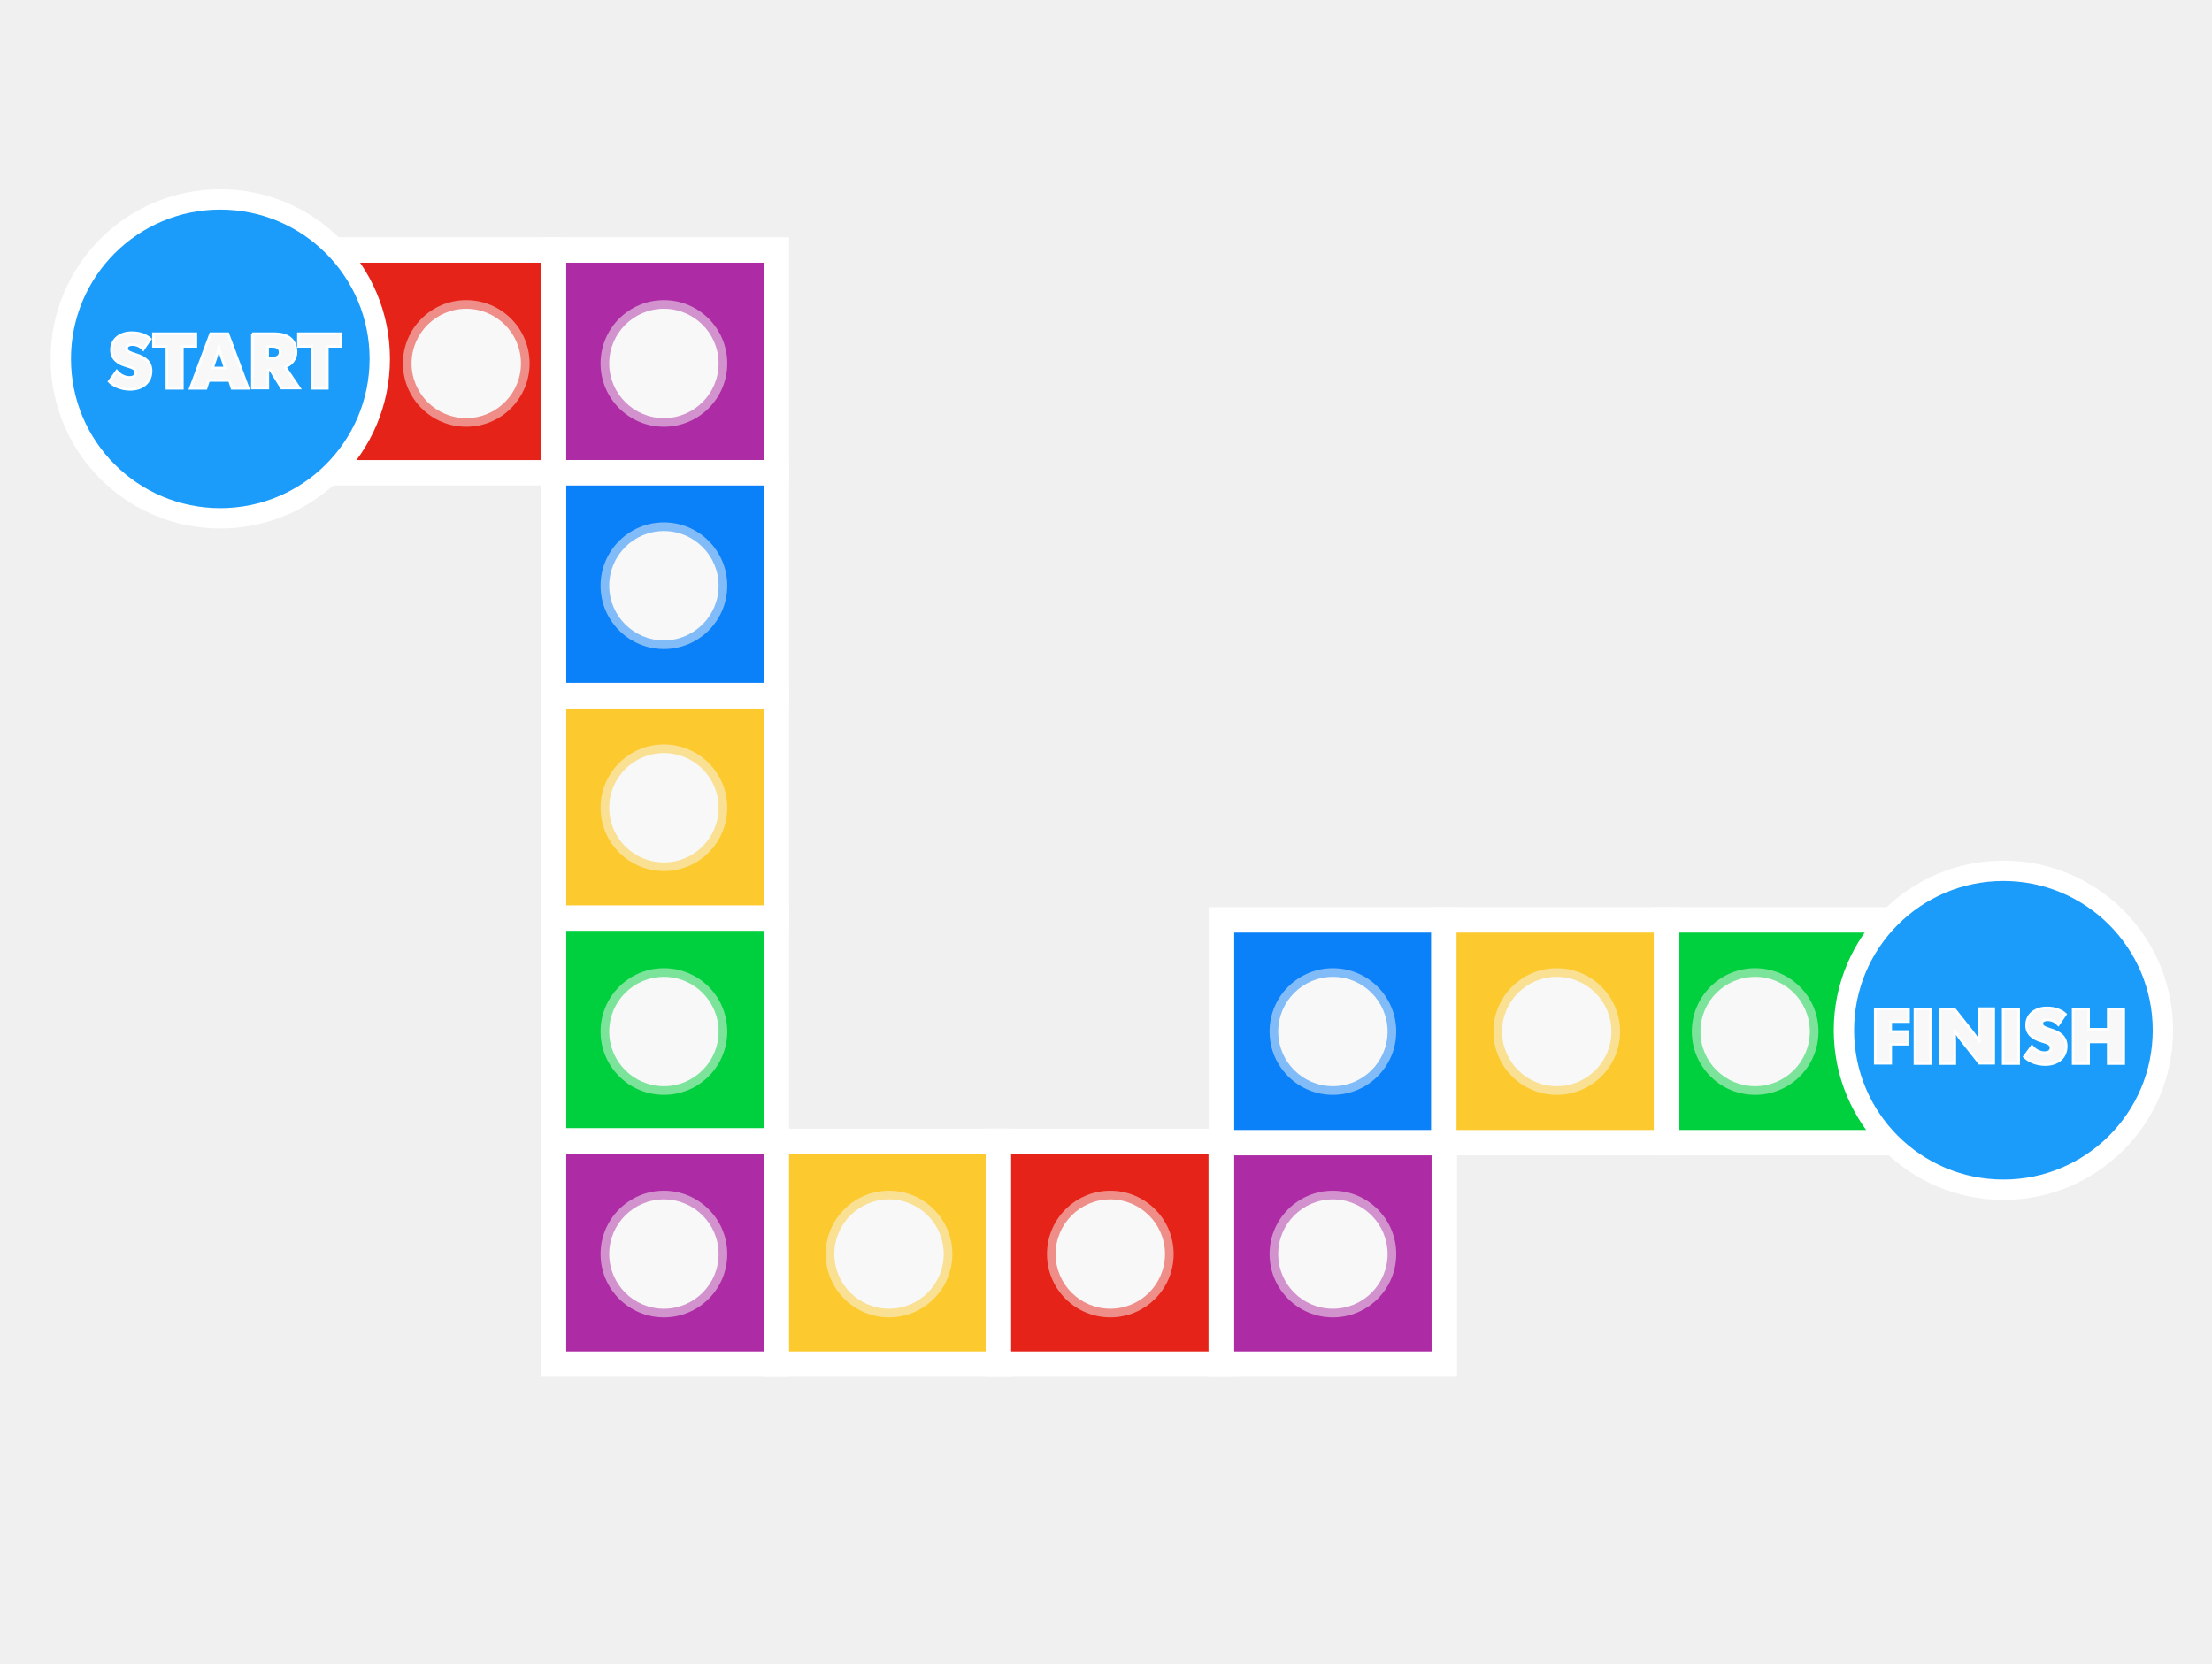
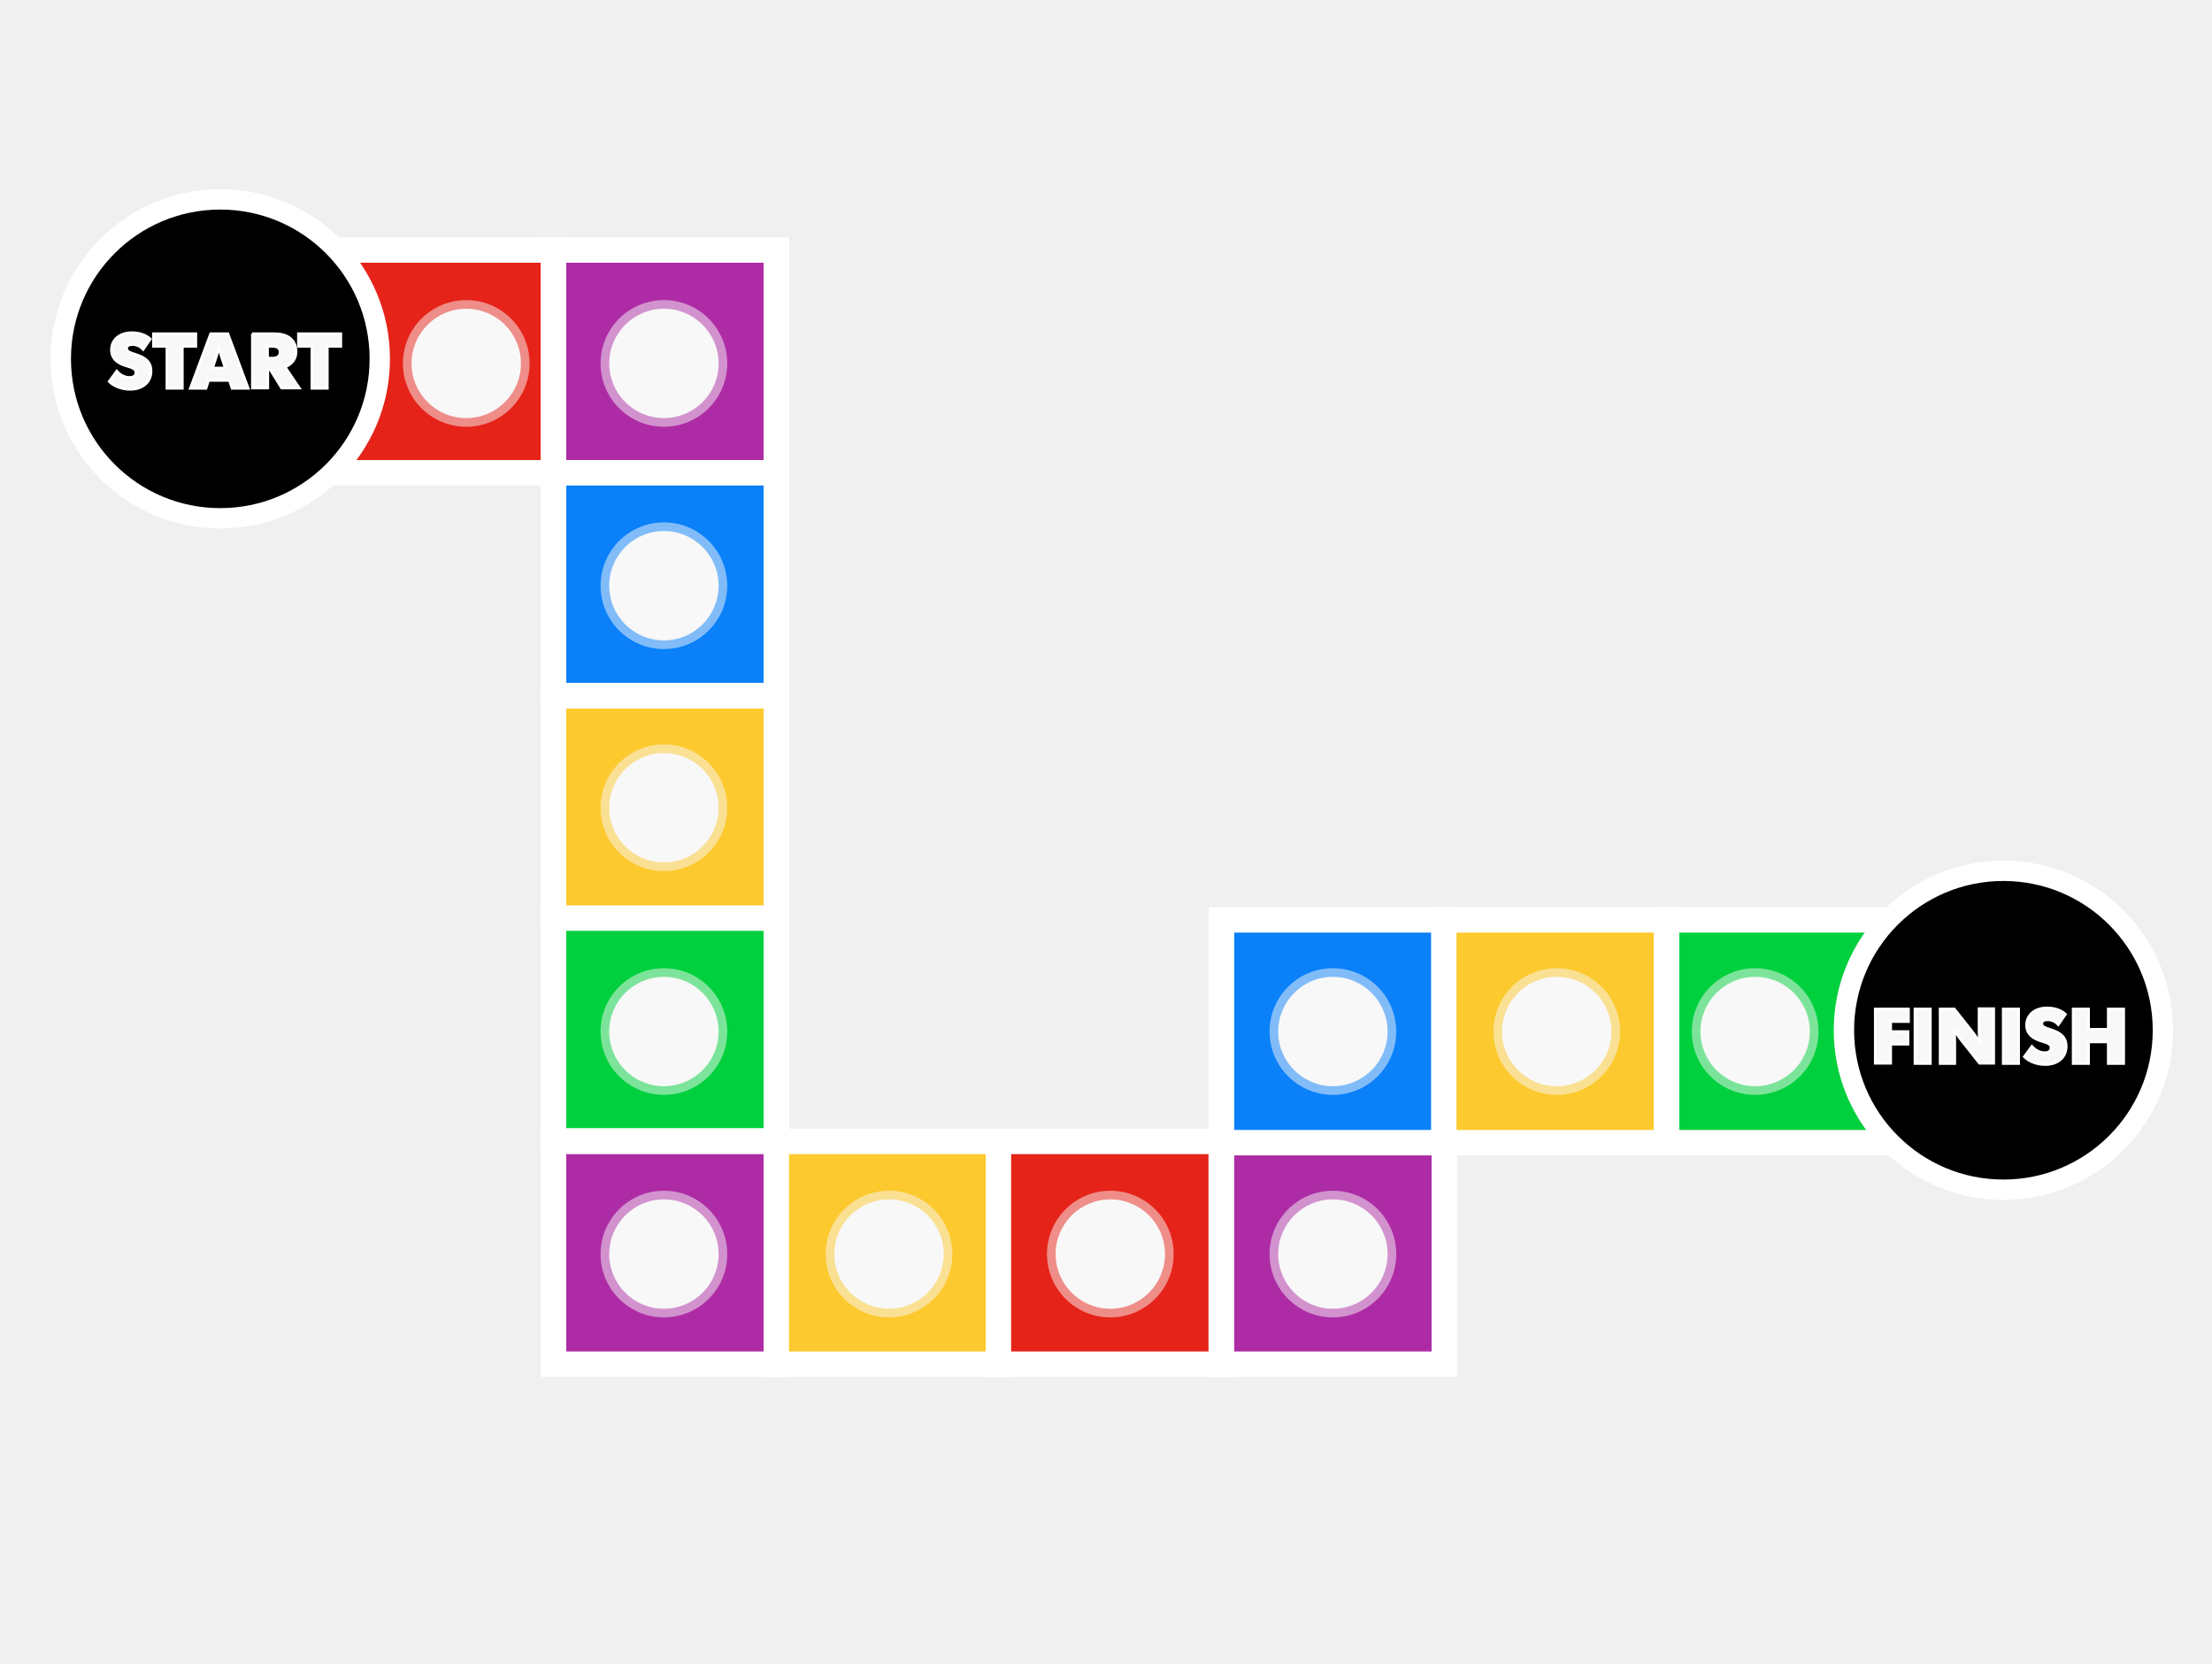
<svg xmlns="http://www.w3.org/2000/svg" version="1.1" x="0px" y="0px" viewBox="0 0 869.6 654.1" enable-background="new 0 0 869.6 654.1" xml:space="preserve">
  <g id="color_dots">
</g>
  <g id="pointer_box">
</g>
  <g id="Banner_colors">
</g>
  <g id="Text">
    <g>
      <rect x="130" y="98.3" fill="#E62319" stroke="#FFFFFF" stroke-width="10" width="87.6" height="87.6" />
      <rect x="217.6" y="98.3" fill="#AD2CA5" stroke="#FFFFFF" stroke-width="10" stroke-miterlimit="10" width="87.6" height="87.6" />
      <rect x="217.6" y="185.9" fill="#0A80F9" stroke="#FFFFFF" stroke-width="10" stroke-miterlimit="10" width="87.6" height="87.6" />
      <rect x="217.6" y="273.6" fill="#FCC92E" stroke="#FFFFFF" stroke-width="10" width="87.6" height="87.6" />
      <rect x="217.6" y="361" fill="#00D03D" stroke="#FFFFFF" stroke-width="10" stroke-miterlimit="10" width="87.6" height="87.6" />
      <rect x="217.6" y="448.8" fill="#ad2ca5" stroke="#FFFFFF" stroke-width="10" stroke-miterlimit="10" width="87.6" height="87.6" />
      <rect x="305.2" y="448.8" fill="#fcc92e" stroke="#FFFFFF" stroke-width="10" stroke-miterlimit="10" width="87.6" height="87.6" />
      <rect x="392.5" y="448.8" fill="#E62319" stroke="#FFFFFF" stroke-width="10" width="87.6" height="87.6" />
      <rect x="480.2" y="448.8" fill="#AD2CA5" stroke="#FFFFFF" stroke-width="10" stroke-miterlimit="10" width="87.6" height="87.6" />
      <rect x="480.2" y="361.7" fill="#0A80F9" stroke="#FFFFFF" stroke-width="10" stroke-miterlimit="10" width="87.6" height="87.6" />
      <rect x="567.6" y="361.7" fill="#FCC92E" stroke="#FFFFFF" stroke-width="10" width="87.6" height="87.6" />
      <rect x="655.2" y="361.7" fill="#00D03D" stroke="#FFFFFF" stroke-width="10" stroke-miterlimit="10" width="87.6" height="87.6" />
-       <circle fill="#1B9CFA" stroke="#FFFFFF" stroke-width="8" stroke-miterlimit="10" cx="86.6" cy="141.1" r="62.7" />
-       <circle fill="#1B9CFA" stroke="#FFFFFF" stroke-width="8" stroke-miterlimit="10" cx="787.6" cy="405.1" r="62.7" />
+       <circle stroke="#FFFFFF" stroke-width="8" stroke-miterlimit="10" cx="86.6" cy="141.1" r="62.7" />
+       <circle stroke="#FFFFFF" stroke-width="8" stroke-miterlimit="10" cx="787.6" cy="405.1" r="62.7" />
      <g>
        <path fill="#F8F8F8" stroke="#FFFFFF" stroke-miterlimit="10" d="M42.9,150l3-4.1c1.1,1.3,2.9,2.5,5,2.5c1.6,0,2.5-0.7,2.5-1.9     c0-1.5-1.4-1.9-3.7-2.6c-3.1-0.9-5.9-2.6-5.9-6.3c0-4.1,3.3-6.8,8-6.8c3.3,0,5.7,1,7.3,2.5l-2.8,4.1c-0.9-1-2.4-1.9-4.2-1.9     c-1.6,0-2.3,0.6-2.3,1.5c0,1.3,1.6,1.7,3.4,2.3c3.5,1.1,6.2,2.7,6.2,6.6c0,4.1-3,7.2-8.3,7.2C47.3,153.1,44.2,151.4,42.9,150z" />
        <path fill="#F8F8F8" stroke="#FFFFFF" stroke-miterlimit="10" d="M65.6,136.2h-5.3v-5H77v5h-5.3v16.5h-6.1V136.2z" />
        <path fill="#F8F8F8" stroke="#FFFFFF" stroke-miterlimit="10" d="M82.8,131.2h6.8l8,21.5h-6.4l-1-3.1H82l-1,3.1h-6.2L82.8,131.2z      M88.5,144.7l-1.7-5.2c-0.3-1-0.6-2.3-0.7-3.2H86c-0.1,0.9-0.4,2.2-0.7,3.2l-1.7,5.2H88.5z" />
        <path fill="#F8F8F8" stroke="#FFFFFF" stroke-miterlimit="10" d="M99.1,131.2h8.9c4.6,0,8.4,2,8.4,7.2c0,2.5-1.4,4.7-4.3,5.9     l5.6,8.3h-7l-4.5-7.3h-0.9v7.3h-6.1V131.2z M107,140.8c2,0,3.1-0.8,3.1-2.3s-1-2.3-3.1-2.3h-1.8v4.6H107z" />
        <path fill="#F8F8F8" stroke="#FFFFFF" stroke-miterlimit="10" d="M122.6,136.2h-5.3v-5h16.7v5h-5.3v16.5h-6.1V136.2z" />
      </g>
      <g>
        <path fill="#F8F8F8" stroke="#FFFFFF" stroke-miterlimit="10" d="M737.2,396.7h13.1v5h-7v3.9h6.8v5h-6.8v7.5h-6.1V396.7z" />
        <path fill="#F8F8F8" stroke="#FFFFFF" stroke-miterlimit="10" d="M752.8,396.7h6.1v21.5h-6.1V396.7z" />
        <path fill="#F8F8F8" stroke="#FFFFFF" stroke-miterlimit="10" d="M762.7,396.7h5.6l7.2,9.1c1.1,1.4,2.1,3,2.6,3.9l0.1-0.1     c-0.1-1-0.2-2.8-0.2-4.6v-8.4h5.8v21.5h-5.6l-7.2-9.1c-1.1-1.4-2.1-3-2.6-3.9l-0.1,0.1c0.1,1,0.2,2.8,0.2,4.6v8.4h-5.8V396.7z" />
        <path fill="#F8F8F8" stroke="#FFFFFF" stroke-miterlimit="10" d="M787.5,396.7h6.1v21.5h-6.1V396.7z" />
        <path fill="#F8F8F8" stroke="#FFFFFF" stroke-miterlimit="10" d="M795.8,415.5l3-4.1c1.1,1.3,2.9,2.5,5,2.5     c1.6,0,2.5-0.7,2.5-1.9c0-1.5-1.4-1.9-3.7-2.6c-3.1-0.9-5.9-2.6-5.9-6.3c0-4.1,3.3-6.8,8-6.8c3.3,0,5.7,1,7.3,2.5l-2.8,4.1     c-0.9-1-2.4-1.9-4.2-1.9c-1.6,0-2.3,0.6-2.3,1.5c0,1.3,1.6,1.7,3.4,2.3c3.5,1.1,6.2,2.7,6.2,6.6c0,4.1-3,7.2-8.3,7.2     C800.1,418.6,797.1,416.9,795.8,415.5z" />
        <path fill="#F8F8F8" stroke="#FFFFFF" stroke-miterlimit="10" d="M815,396.7h6.1v8h7.7v-8h6.1v21.5h-6.1v-8.5h-7.7v8.5H815V396.7     z" />
      </g>
    </g>
    <g>
      <circle opacity="0.5" fill="#F8F8F8" cx="183.3" cy="142.9" r="24.9" />
      <circle fill="#F8F8F8" cx="183.3" cy="142.9" r="21.5" />
    </g>
    <g>
      <circle opacity="0.5" fill="#F8F8F8" cx="261" cy="142.9" r="24.9" />
      <circle fill="#F8F8F8" cx="261" cy="142.9" r="21.5" />
    </g>
    <g>
      <circle opacity="0.5" fill="#F8F8F8" cx="261" cy="230.3" r="24.9" />
      <circle fill="#F8F8F8" cx="261" cy="230.3" r="21.5" />
    </g>
    <g>
      <circle opacity="0.5" fill="#F8F8F8" cx="261" cy="317.6" r="24.9" />
      <circle fill="#F8F8F8" cx="261" cy="317.6" r="21.5" />
    </g>
    <g>
      <circle opacity="0.5" fill="#F8F8F8" cx="261" cy="405.6" r="24.9" />
      <circle fill="#F8F8F8" cx="261" cy="405.6" r="21.5" />
    </g>
    <g>
      <circle opacity="0.5" fill="#F8F8F8" cx="261" cy="493.1" r="24.9" />
      <circle fill="#F8F8F8" cx="261" cy="493.1" r="21.5" />
    </g>
    <g>
      <circle opacity="0.5" fill="#F8F8F8" cx="349.5" cy="493.1" r="24.9" />
      <circle fill="#F8F8F8" cx="349.5" cy="493.1" r="21.5" />
    </g>
    <g>
      <circle opacity="0.5" fill="#F8F8F8" cx="436.5" cy="493.1" r="24.9" />
      <circle fill="#F8F8F8" cx="436.5" cy="493.1" r="21.5" />
    </g>
    <g>
      <circle opacity="0.5" fill="#F8F8F8" cx="524" cy="493.1" r="24.9" />
      <circle fill="#F8F8F8" cx="524" cy="493.1" r="21.5" />
    </g>
    <g>
      <circle opacity="0.5" fill="#F8F8F8" cx="524" cy="405.6" r="24.9" />
      <circle fill="#F8F8F8" cx="524" cy="405.6" r="21.5" />
    </g>
    <g>
      <circle opacity="0.5" fill="#F8F8F8" cx="612" cy="405.6" r="24.9" />
      <circle fill="#F8F8F8" cx="612" cy="405.6" r="21.5" />
    </g>
    <g>
      <circle opacity="0.5" fill="#F8F8F8" cx="690" cy="405.6" r="24.9" />
      <circle fill="#F8F8F8" cx="690" cy="405.6" r="21.5" />
    </g>
  </g>
  <g id="images">
</g>
  <g id="Blk_Lines">
</g>
</svg>
